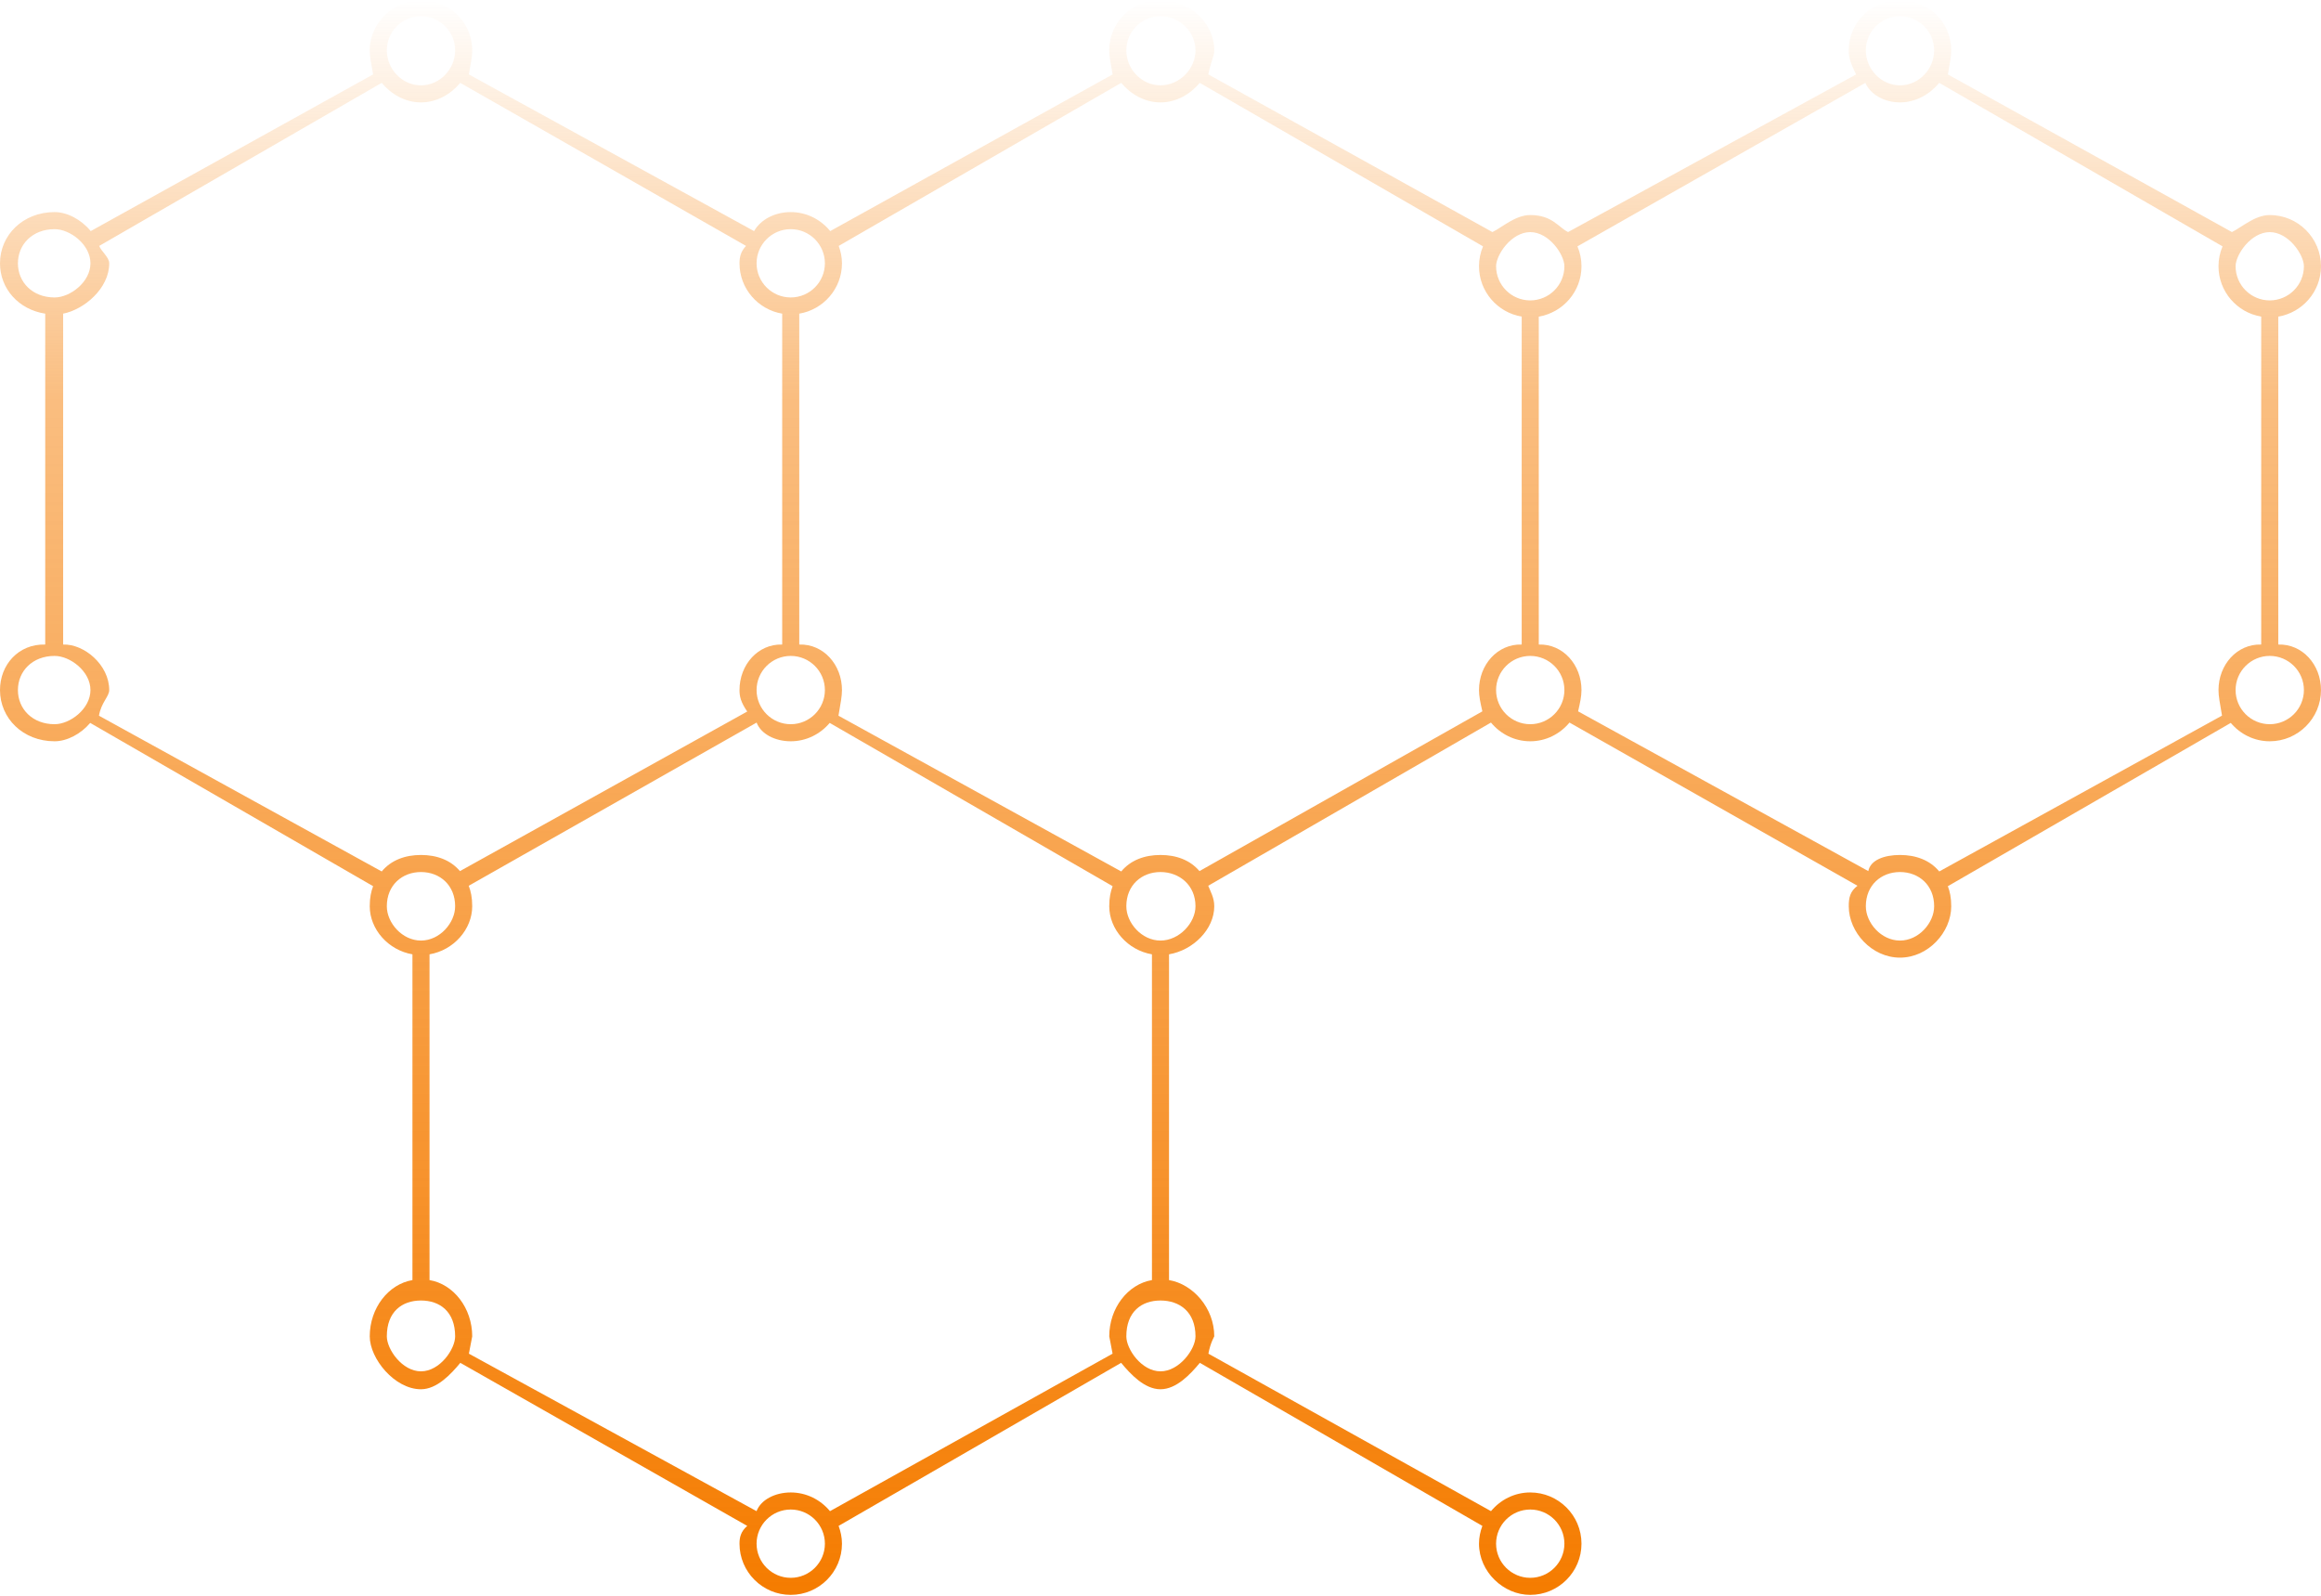
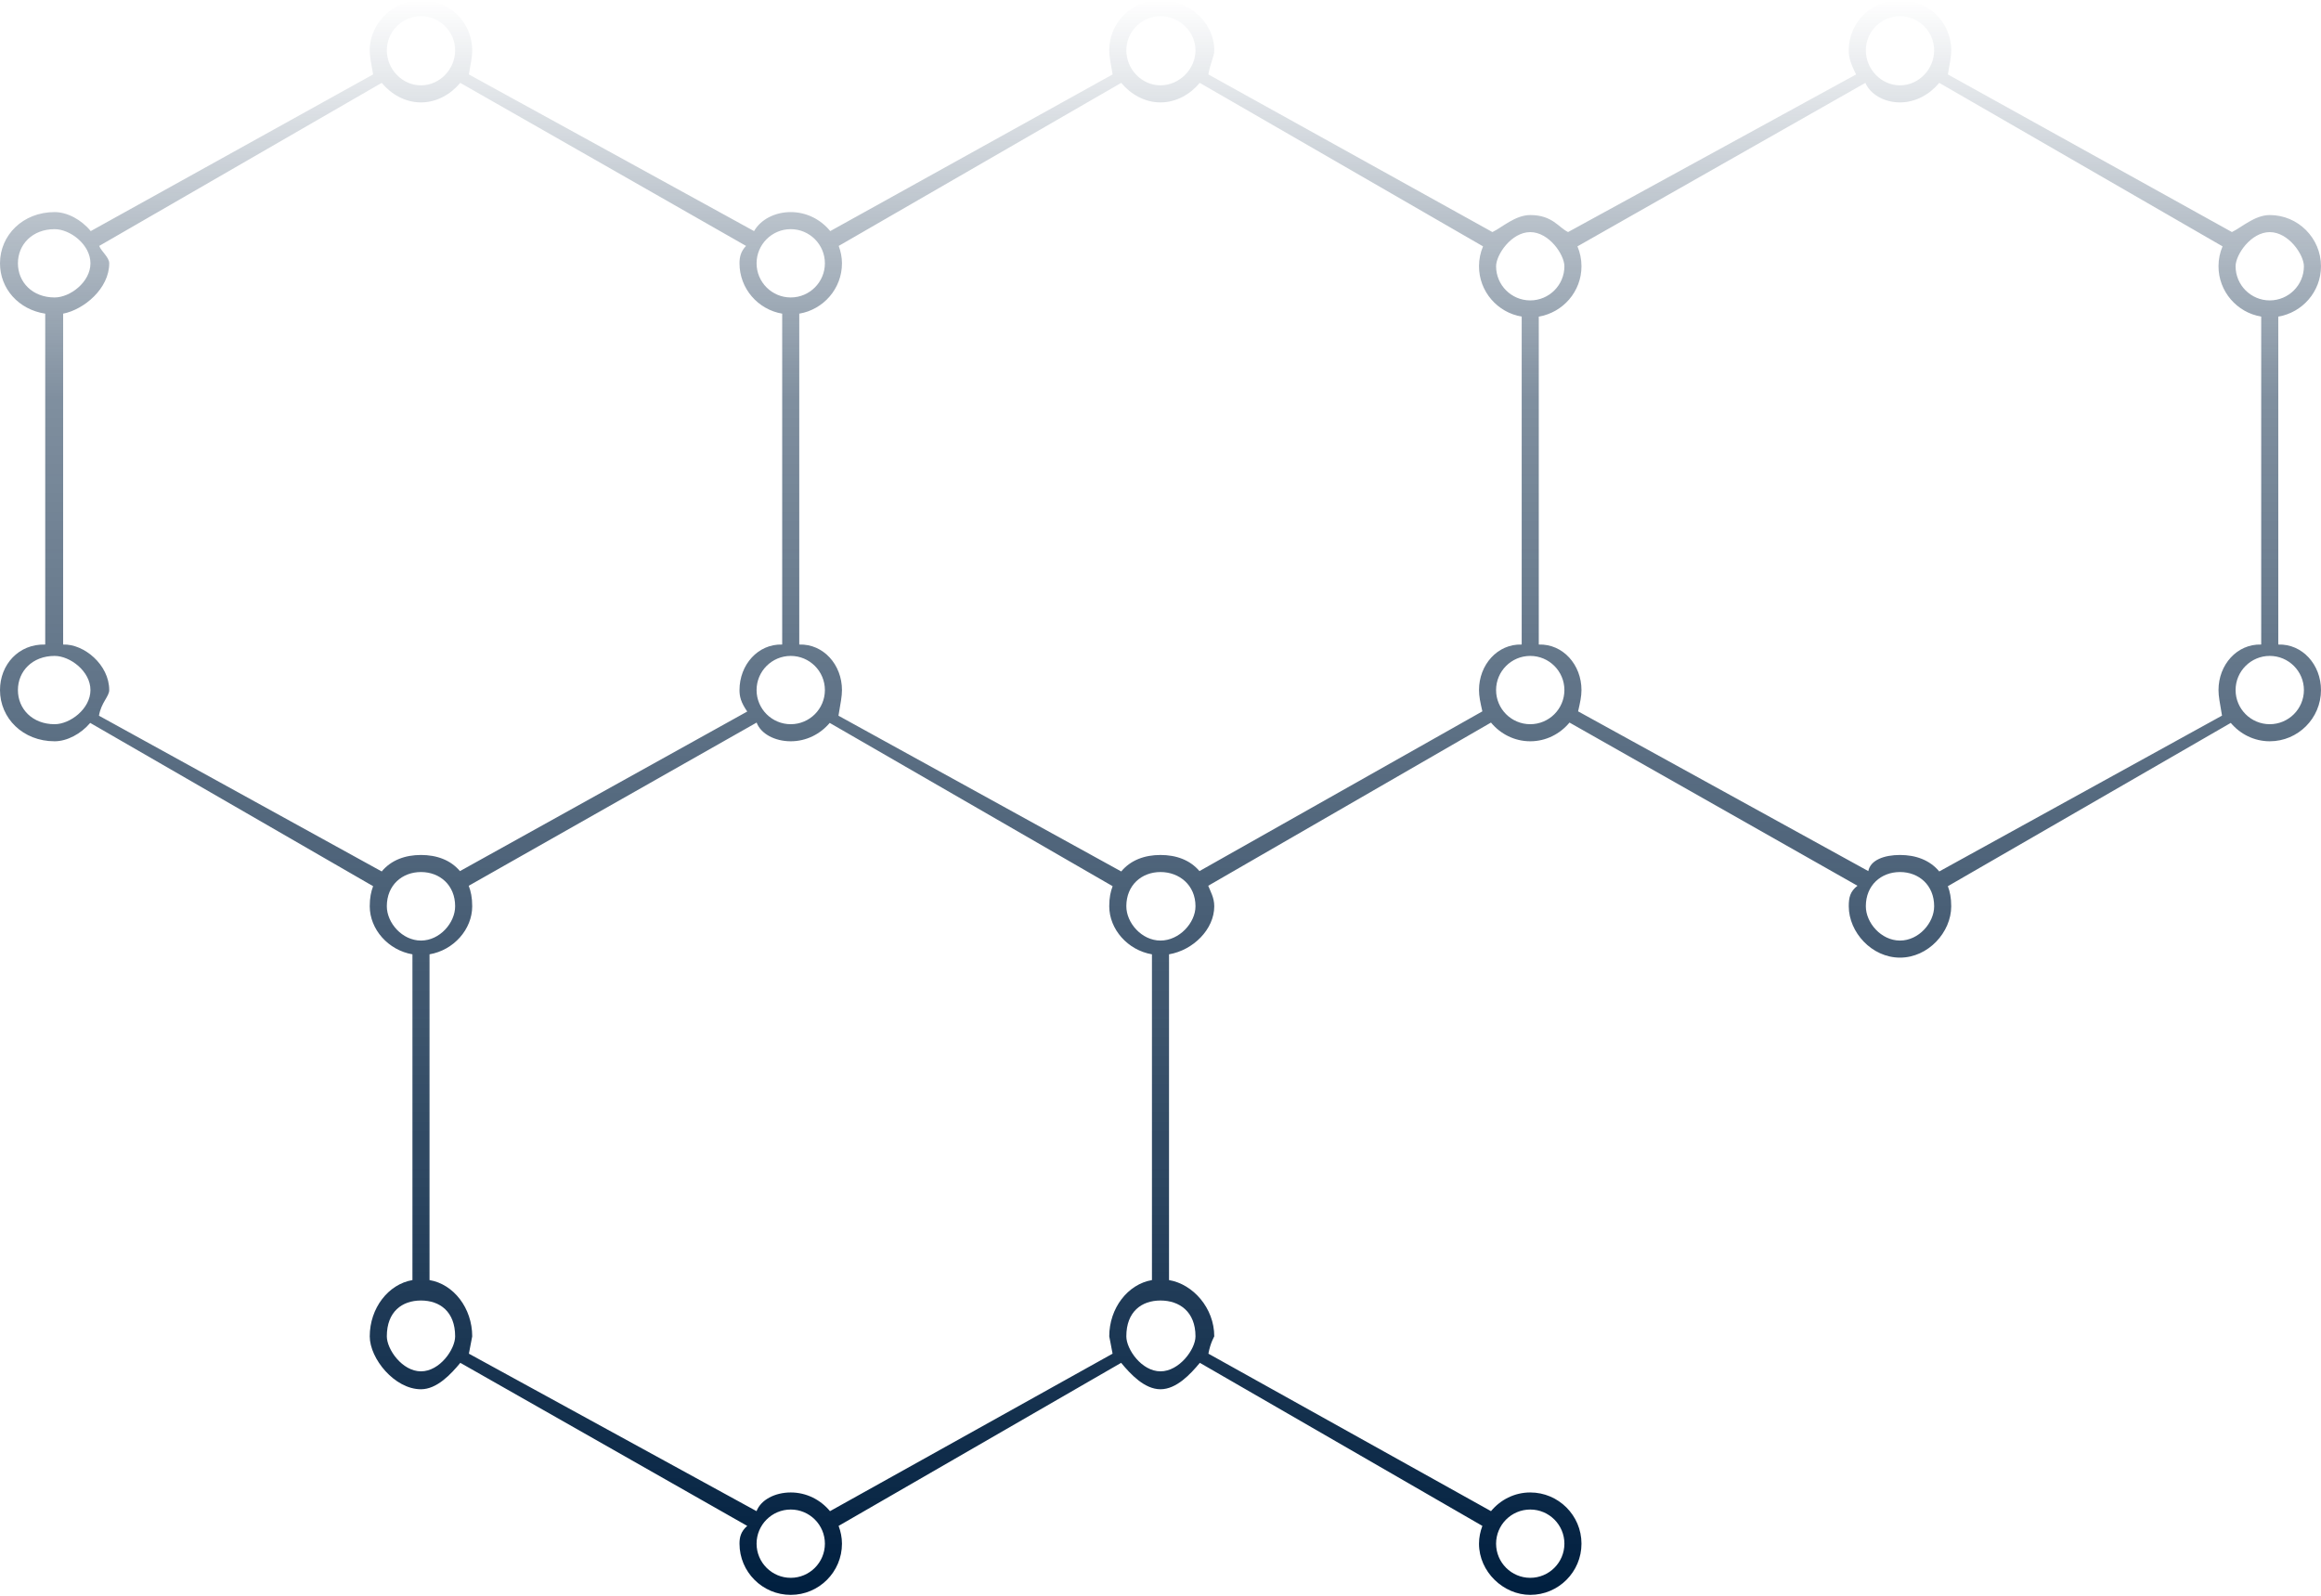
<svg xmlns="http://www.w3.org/2000/svg" width="272" height="187" viewBox="0 0 272 187" fill="none">
  <path d="M266.994 37.102V75.53C269.828 75.443 271.998 77.897 271.998 80.863C271.998 84.173 269.304 86.866 265.994 86.866C264.156 86.866 262.528 86.018 261.426 84.713L228.272 103.847C228.515 104.499 228.666 105.195 228.666 106.2C228.666 109.24 225.973 112.22 222.662 112.22C219.351 112.22 216.658 109.24 216.658 106.2C216.658 105.177 216.813 104.463 217.68 103.798L183.931 84.673C182.829 86.001 181.187 86.866 179.33 86.866C177.473 86.866 175.831 86.001 174.729 84.673L141.593 103.797C141.848 104.462 142.3 105.177 142.3 106.2C142.3 108.898 139.833 111.352 136.999 111.831V150.006C139.833 150.485 142.3 153.3 142.3 156.6C142.3 156.636 141.853 157.326 141.614 158.63L174.731 177.084C175.833 175.757 177.474 174.894 179.33 174.894C182.641 174.894 185.335 177.585 185.335 180.895C185.335 184.205 182.641 186.896 179.33 186.896C176.2 186.896 173.326 184.205 173.326 180.895C173.326 180.16 173.478 179.463 173.721 178.812L140.611 159.703C139.509 161.038 137.862 162.8 135.999 162.8C134.136 162.8 132.49 161.039 131.388 159.704L98.277 178.812C98.52 179.464 98.671 180.16 98.671 180.895C98.671 184.205 95.978 186.896 92.667 186.896C89.356 186.896 86.663 184.205 86.663 180.895C86.663 180.16 86.814 179.464 87.57 178.813L53.946 159.704C52.844 161.039 51.198 162.8 49.335 162.8C46.25 162.8 43.331 159.217 43.331 156.6C43.331 153.3 45.501 150.486 48.334 150.006V111.831C45.501 111.351 43.331 108.898 43.331 106.2C43.331 105.195 43.482 104.499 43.725 103.847L10.571 84.714C9.469 86.018 7.842 86.866 6.4 86.866C2.693 86.866 0 84.173 0 80.865C0 77.897 2.169 75.443 5.3 75.53V36.756C2.169 36.276 0 33.823 0 30.855C0 27.546 2.693 24.853 6.4 24.853C7.877 24.853 9.531 25.733 10.633 27.081L43.725 8.72C43.482 7.331 43.331 6.635 43.331 5.9C43.331 2.591 46.25 0 49.335 0C52.646 0 55.339 2.591 55.339 5.9C55.339 6.635 55.188 7.331 54.945 8.72L88.37 27.081C89.139 25.733 90.794 24.853 92.667 24.853C94.54 24.853 96.195 25.733 97.297 27.081L130.389 8.72C130.146 7.331 129.994 6.635 129.994 5.9C129.994 2.591 132.688 0 135.999 0C139.309 0 142.3 2.591 142.3 5.9C142.3 6.635 141.852 7.331 141.609 8.72L174.895 27.193C175.994 26.68 177.567 25.2 179.33 25.2C181.94 25.2 182.667 26.68 183.766 27.192L217.52 8.72C216.809 7.331 216.658 6.635 216.658 5.9C216.658 2.591 219.351 0 222.662 0C225.973 0 228.666 2.591 228.666 5.9C228.666 6.635 228.515 7.331 228.272 8.72L261.558 27.192C262.657 26.68 264.23 25.2 265.994 25.2C269.304 25.2 271.998 27.892 271.998 31.202C271.998 34.168 269.828 36.623 266.994 37.102ZM179.33 184.897C181.538 184.897 183.333 183.103 183.333 180.895C183.333 178.689 181.538 176.894 179.33 176.894C177.123 176.894 175.328 178.689 175.328 180.895C175.328 183.103 177.123 184.897 179.33 184.897ZM265.994 84.866C268.201 84.866 269.997 83.07 269.997 80.863C269.997 78.657 268.201 76.863 265.994 76.863C263.787 76.863 261.991 78.657 261.991 80.863C261.991 83.07 263.787 84.866 265.994 84.866ZM222.662 110.22C224.869 110.22 226.665 108.138 226.665 106.2C226.665 103.723 224.869 102.19 222.662 102.19C220.455 102.19 218.659 103.723 218.659 106.2C218.659 108.138 220.455 110.22 222.662 110.22ZM179.33 84.866C181.538 84.866 183.333 83.071 183.333 80.865C183.333 78.657 181.538 76.864 179.33 76.864C177.123 76.864 175.327 78.657 175.327 80.865C175.327 83.071 177.123 84.866 179.33 84.866ZM140.1 106.2C140.1 103.723 138.206 102.19 135.999 102.19C133.791 102.19 131.996 103.723 131.996 106.2C131.996 108.138 133.791 110.22 135.999 110.22C138.206 110.22 140.1 108.138 140.1 106.2ZM135.999 160.7C138.206 160.7 140.1 158.114 140.1 156.6C140.1 153.7 138.206 152.4 135.999 152.4C133.791 152.4 131.996 153.7 131.996 156.6C131.996 158.114 133.791 160.7 135.999 160.7ZM92.667 184.897C94.874 184.897 96.67 183.103 96.67 180.895C96.67 178.689 94.874 176.894 92.667 176.894C90.46 176.894 88.664 178.689 88.664 180.895C88.664 183.103 90.46 184.897 92.667 184.897ZM54.95 158.63L88.66 177.085C89.168 175.758 90.81 174.894 92.667 174.894C94.524 174.894 96.166 175.758 97.268 177.085L130.384 158.63C130.145 157.326 129.994 156.636 129.994 156.6C129.994 153.3 132.164 150.486 134.998 150.006V111.831C132.164 111.351 129.994 108.898 129.994 106.2C129.994 105.195 130.146 104.499 130.389 103.847L97.235 84.714C96.132 86.018 94.505 86.866 92.667 86.866C90.811 86.866 89.169 86.001 88.67 84.675L54.93 103.799C55.184 104.463 55.339 105.177 55.339 106.2C55.339 108.898 53.169 111.352 50.336 111.831V150.006C53.169 150.485 55.339 153.3 55.339 156.6C55.339 156.636 55.189 157.326 54.95 158.63ZM96.67 80.865C96.67 78.657 94.874 76.864 92.667 76.864C90.46 76.864 88.664 78.657 88.664 80.865C88.664 83.071 90.46 84.866 92.667 84.866C94.874 84.866 96.67 83.071 96.67 80.865ZM45.332 156.6C45.332 158.114 47.128 160.7 49.335 160.7C51.542 160.7 53.338 158.114 53.338 156.6C53.338 153.7 51.542 152.4 49.335 152.4C47.128 152.4 45.332 153.7 45.332 156.6ZM49.335 110.22C51.542 110.22 53.338 108.138 53.338 106.2C53.338 103.723 51.542 102.19 49.335 102.19C47.128 102.19 45.332 103.723 45.332 106.2C45.332 108.138 47.128 110.22 49.335 110.22ZM2.1 80.865C2.1 83.071 3.796 84.866 6.4 84.866C8.211 84.866 10.6 83.071 10.6 80.865C10.6 78.657 8.211 76.864 6.4 76.864C3.796 76.864 2.1 78.657 2.1 80.865ZM6.4 26.854C3.796 26.854 2.1 28.649 2.1 30.855C2.1 33.062 3.796 34.858 6.4 34.858C8.211 34.858 10.6 33.062 10.6 30.855C10.6 28.649 8.211 26.854 6.4 26.854ZM49.335 1.898C47.128 1.898 45.332 3.693 45.332 5.9C45.332 8.106 47.128 10 49.335 10C51.542 10 53.338 8.106 53.338 5.9C53.338 3.693 51.542 1.898 49.335 1.898ZM87.43 28.817L53.936 9.709C52.834 11.037 51.192 12 49.335 12C47.478 12 45.837 11.037 44.734 9.709L11.627 28.817C11.86 29.456 12.8 30.136 12.8 30.855C12.8 33.823 9.838 36.277 7.4 36.756V75.53C9.838 75.443 12.8 77.897 12.8 80.865C12.8 81.618 11.853 82.332 11.598 83.87L44.734 102.121C45.837 100.793 47.478 100.19 49.335 100.19C51.174 100.19 52.801 100.776 53.903 102.081L87.57 83.38C86.814 82.296 86.663 81.6 86.663 80.865C86.663 77.897 88.833 75.443 91.666 75.53V36.756C88.833 36.276 86.663 33.823 86.663 30.855C86.663 30.136 86.811 29.456 87.43 28.817ZM92.667 26.854C90.46 26.854 88.664 28.649 88.664 30.855C88.664 33.062 90.46 34.858 92.667 34.858C94.874 34.858 96.67 33.062 96.67 30.855C96.67 28.649 94.874 26.854 92.667 26.854ZM135.999 1.898C133.791 1.898 131.996 3.693 131.996 5.9C131.996 8.106 133.791 10 135.999 10C138.206 10 140.1 8.106 140.1 5.9C140.1 3.693 138.206 1.898 135.999 1.898ZM173.798 28.869L140.6 9.709C139.497 11.037 137.856 12 135.999 12C134.142 12 132.5 11.037 131.398 9.709L98.29 28.817C98.523 29.456 98.671 30.136 98.671 30.855C98.671 33.823 96.501 36.277 93.667 36.756V75.53C96.501 75.443 98.671 77.897 98.671 80.865C98.671 81.618 98.516 82.332 98.261 83.87L131.398 102.121C132.5 100.793 134.142 100.19 135.999 100.19C137.836 100.19 139.463 100.776 140.566 102.08L173.72 83.36C173.477 82.295 173.326 81.599 173.326 80.865C173.326 77.897 175.496 75.443 178.329 75.53V37.102C175.496 36.622 173.326 34.168 173.326 31.202C173.326 30.375 173.494 29.587 173.798 28.869ZM179.33 27.2C177.123 27.2 175.328 29.85 175.328 31.202C175.328 33.408 177.123 35.202 179.33 35.202C181.538 35.202 183.333 33.408 183.333 31.202C183.333 29.85 181.538 27.2 179.33 27.2ZM222.662 1.898C220.455 1.898 218.659 3.693 218.659 5.9C218.659 8.106 220.455 10 222.662 10C224.869 10 226.665 8.106 226.665 5.9C226.665 3.693 224.869 1.898 222.662 1.898ZM260.462 28.869L227.263 9.709C226.161 11.037 224.519 12 222.662 12C220.805 12 219.163 11.037 218.61 9.709L184.863 28.869C185.166 29.587 185.335 30.375 185.335 31.202C185.335 34.168 183.165 36.623 180.331 37.102V75.53C183.164 75.443 185.334 77.897 185.334 80.865C185.334 81.599 185.183 82.295 184.94 83.36L218.95 102.08C219.197 100.776 220.824 100.19 222.662 100.19C224.519 100.19 226.161 100.793 227.263 102.121L260.399 83.86C260.145 82.331 259.989 81.617 259.989 80.863C259.989 77.897 262.159 75.443 264.993 75.53V37.102C262.159 36.622 259.989 34.168 259.989 31.202C259.989 30.375 260.158 29.587 260.462 28.869ZM265.994 27.2C263.787 27.2 261.991 29.85 261.991 31.202C261.991 33.408 263.787 35.202 265.994 35.202C268.201 35.202 269.997 33.408 269.997 31.202C269.997 29.85 268.201 27.2 265.994 27.2Z" fill="url(#paint0_linear_663_106)" />
  <defs>
    <linearGradient id="paint0_linear_663_106" x1="0" y1="187" x2="0" y2="0" gradientUnits="userSpaceOnUse">
-       <stop stop-color="#F57C00" />
-       <stop offset="0.75" stop-color="#F57C00" stop-opacity="0.5" />
-       <stop offset="1" stop-color="#F57C00" stop-opacity="0" />
+       <stop stop-color="#001F3F" />
+       <stop offset="0.75" stop-color="#001F3F" stop-opacity="0.5" />
+       <stop offset="1" stop-color="#001F3F" stop-opacity="0" />
    </linearGradient>
  </defs>
</svg>
